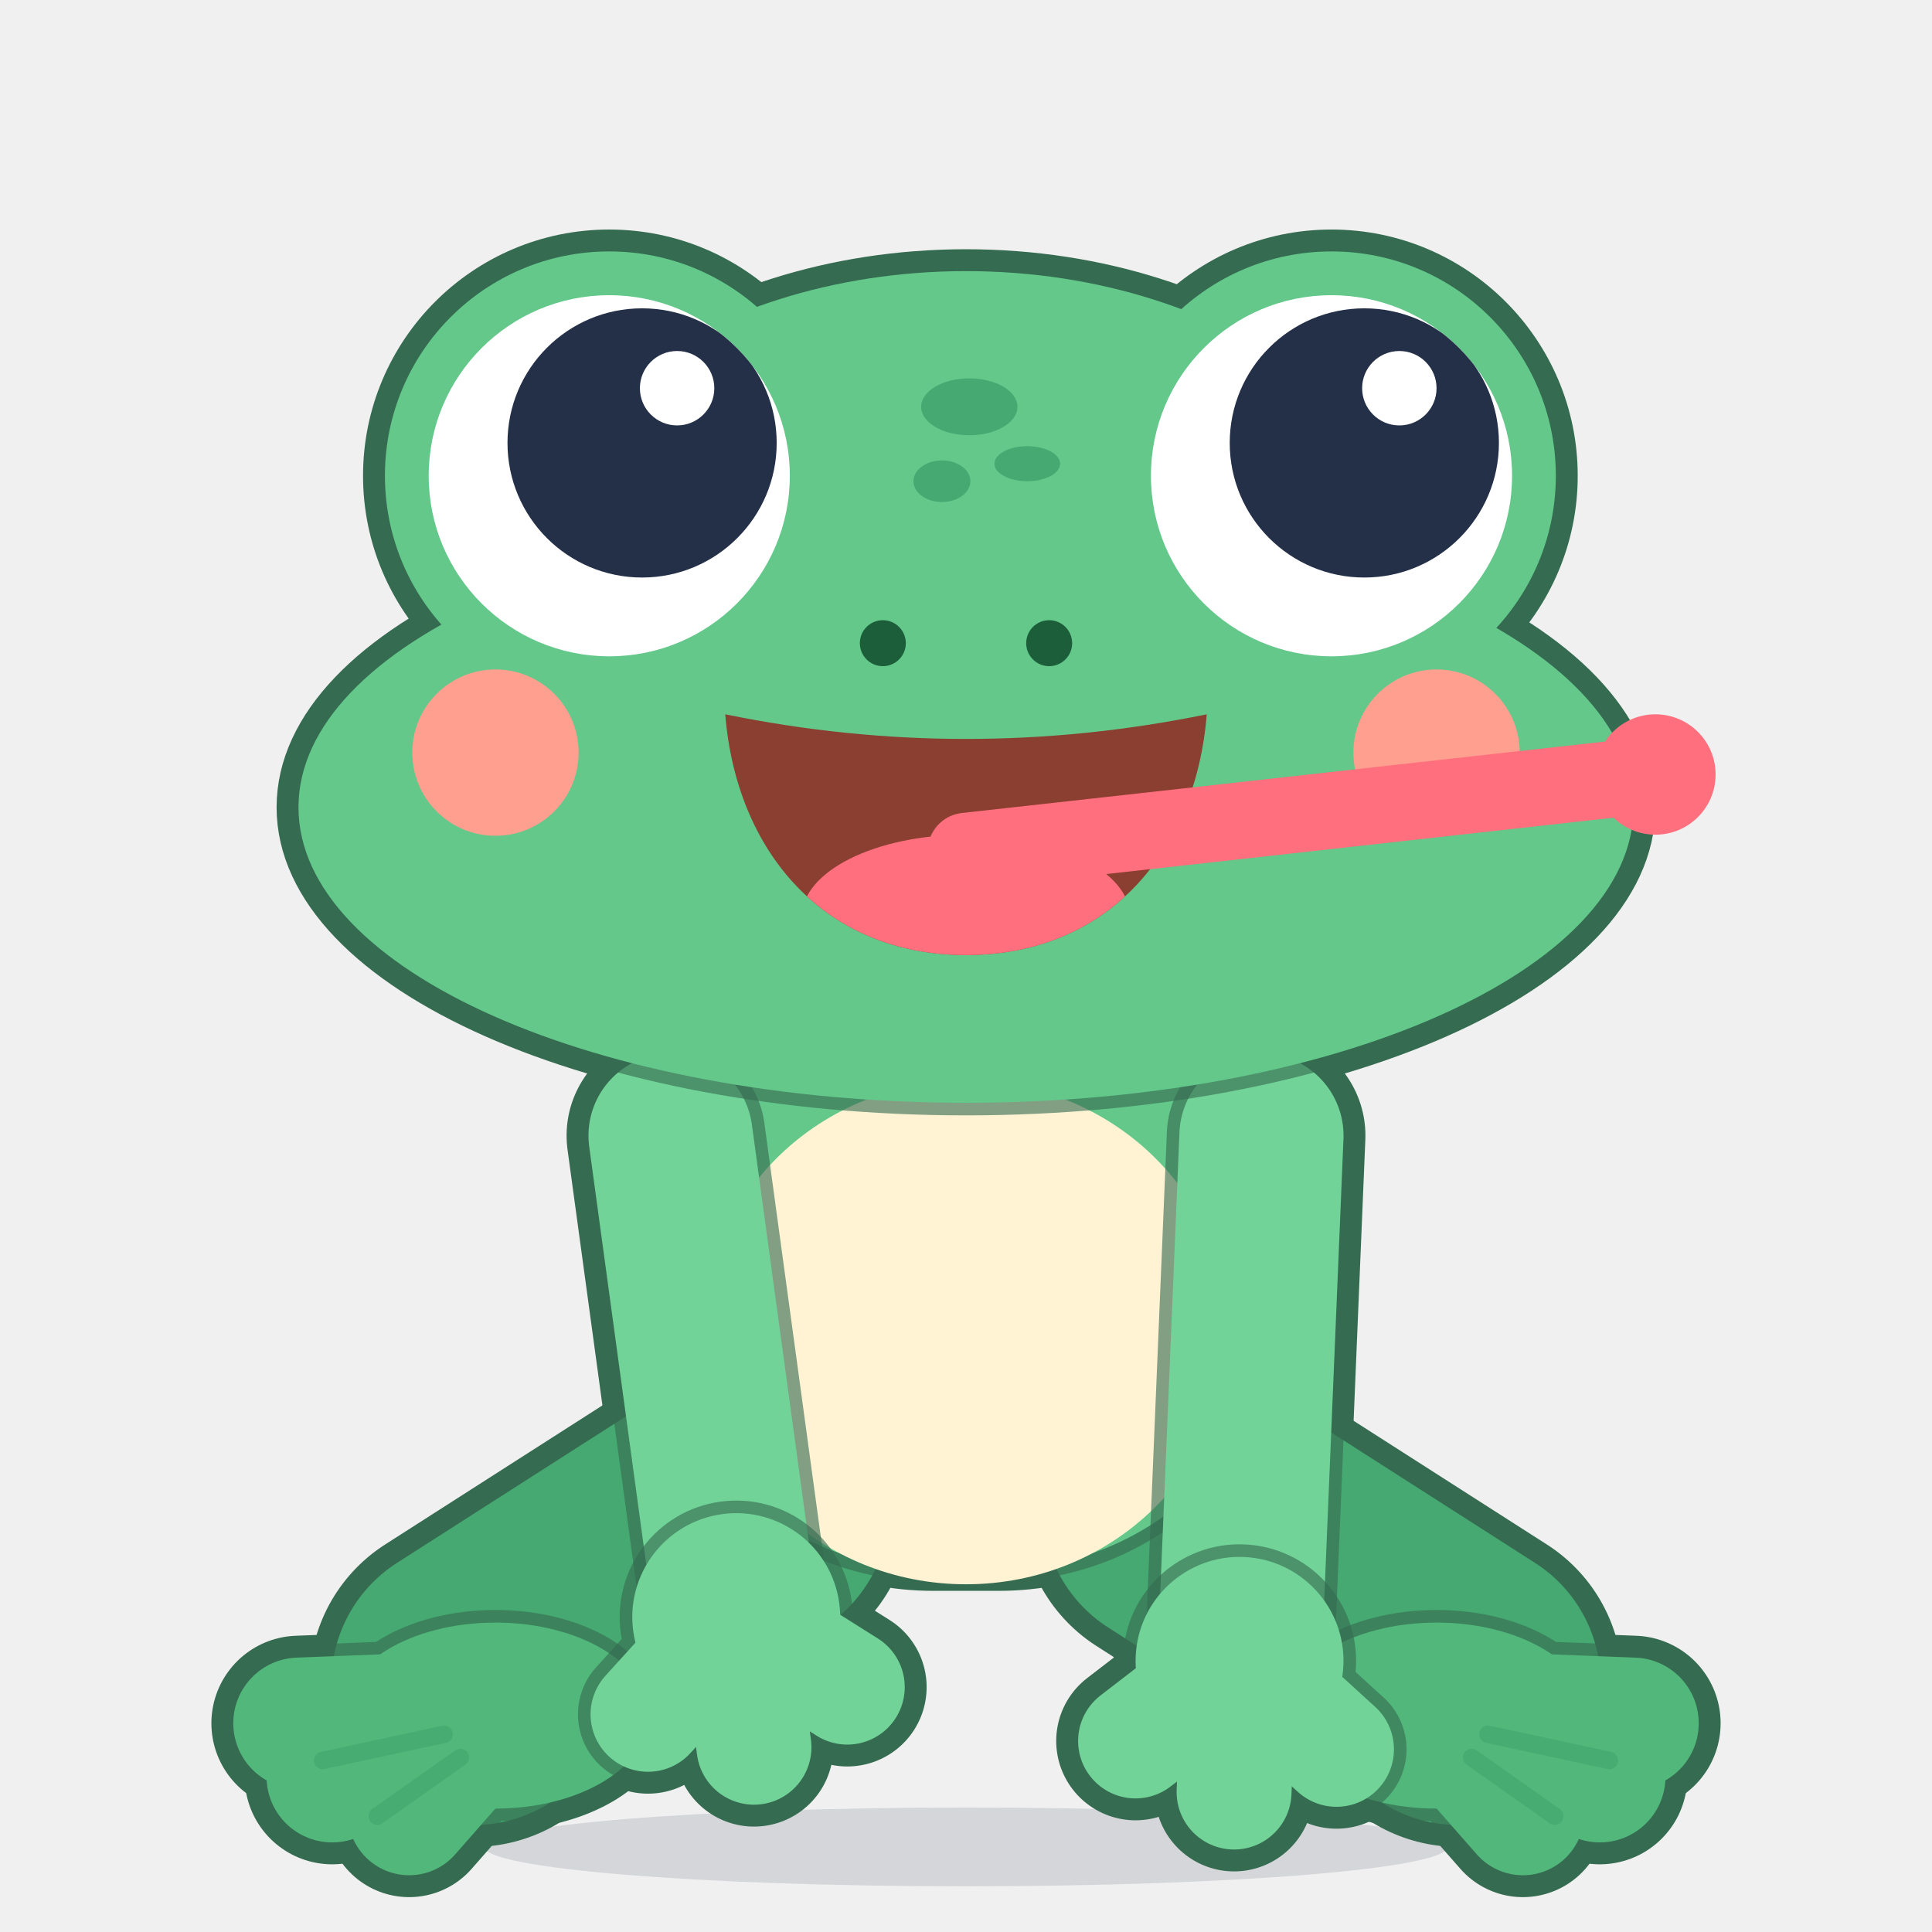
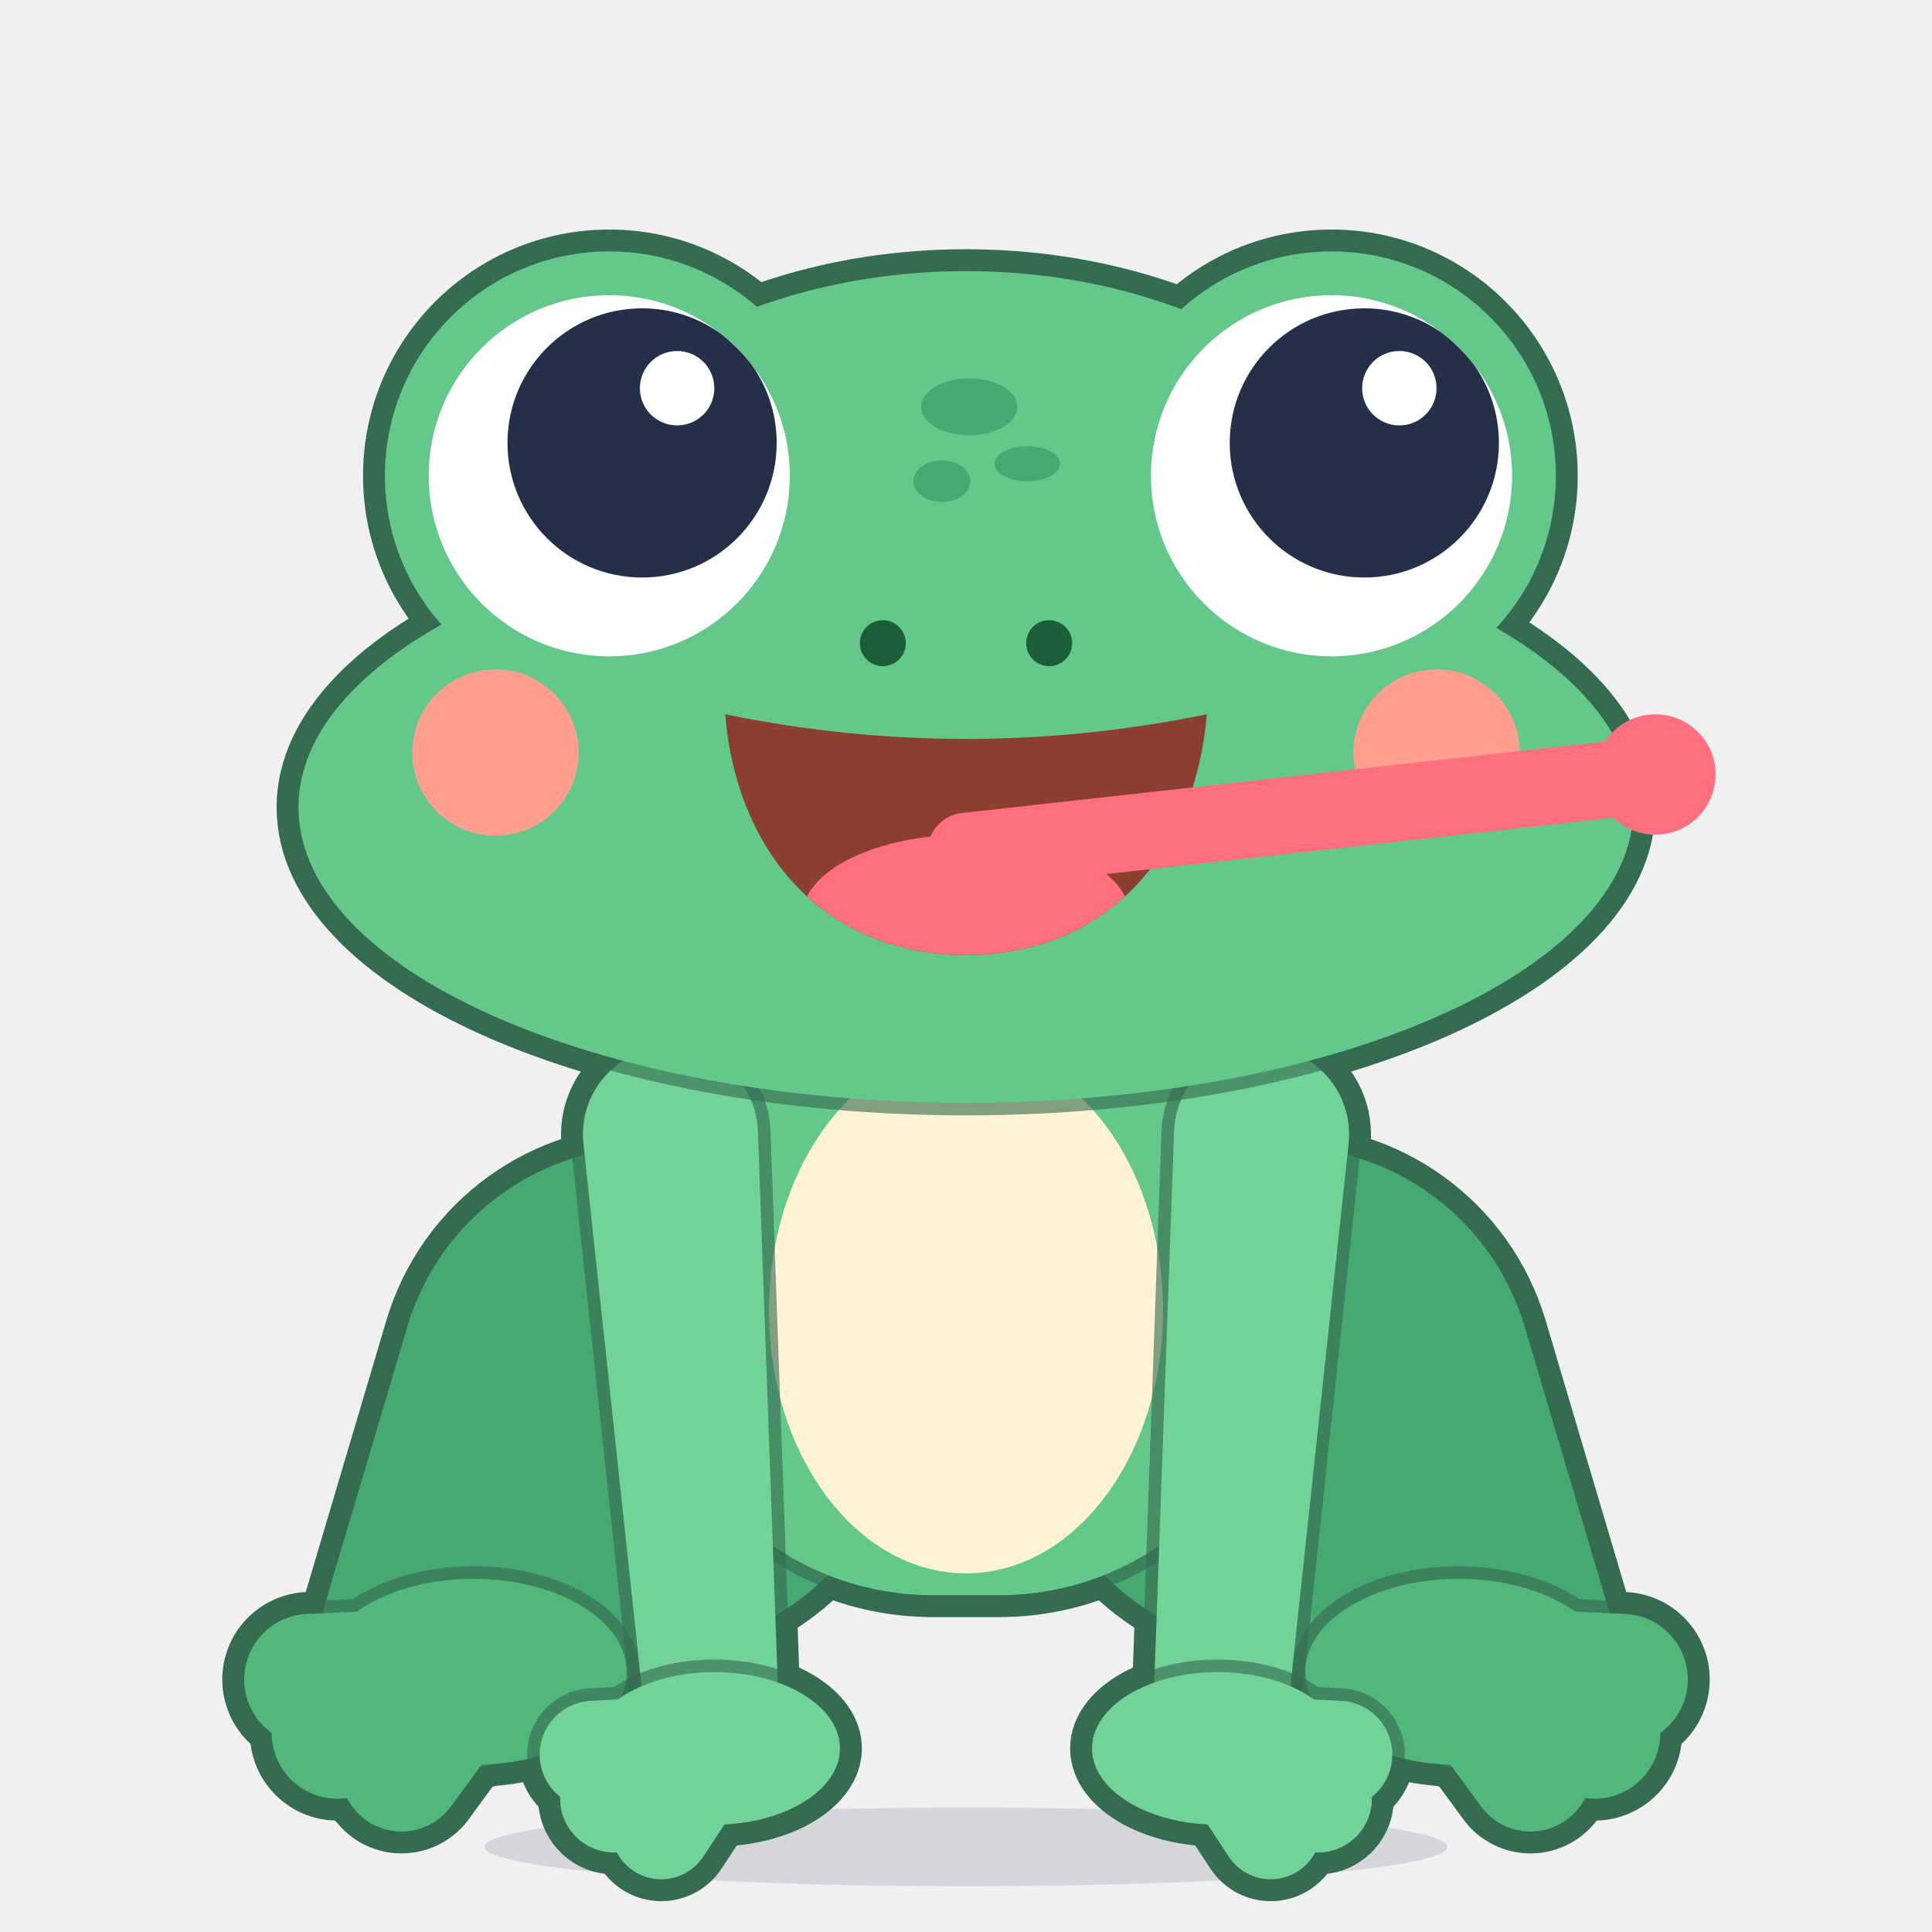
<svg xmlns="http://www.w3.org/2000/svg" viewBox="0 0 512 512" width="512" height="512">
  <g transform="translate(38.5 22.55) scale(2.9)">
    <g id="hop-root">
      <g id="shadow">
        <ellipse cx="75" cy="161.00" rx="44" ry="3.6" fill="#243047" opacity="0.140" />
      </g>
      <g id="hop-figure" transform="translate(0 10) translate(75 100) rotate(0) translate(-75 -100)">
        <g id="hop-silhouette" fill="#356B50" stroke="#356B50" stroke-linejoin="round" stroke-linecap="round">
-           <g transform="translate(55 120) rotate(147.38)">
-             <path d="M 0 0 L 29.68 0" fill="none" stroke-width="30" />
-             <g transform="translate(29.68 0) rotate(-147.38) translate(2 3)">
+           <g transform="translate(46 110) rotate(129.29)">
+             <path d="M 8.9 -21.21 L 33.07 -11.07 A 12 12 0 0 1 33.07 11.07 L 8.9 21.21 A 23 23 0 1 1 8.9 -21.21 Z" stroke-width="4" />
+             <g transform="translate(28.43 0) rotate(-129.29) translate(2 3)">
              <path d="M 14 0 C 14 4.69 7.73 8.5 0 8.5 C -7.73 8.5 -14 4.69 -14 0 C -14 -4.69 -7.73 -8.5 0 -8.5 C 7.73 -8.5 14 -4.69 14 0 Z" stroke-width="4" />
-               <path d="M 0 0 L -17.96 0.7" fill="none" stroke-width="16" />
-               <path d="M 0 0 L -14.92 5.59" fill="none" stroke-width="16" />
-               <path d="M 0 0 L -7.89 8.99" fill="none" stroke-width="15.2" />
+               <path d="M 0 0 L -14.96 0.7" fill="none" stroke-width="16" />
+               <path d="M 0 0 L -12.44 5.59" fill="none" stroke-width="16" />
+               <path d="M 0 0 L -6.58 8.99" fill="none" stroke-width="15.2" />
            </g>
          </g>
-           <g transform="translate(95 120) rotate(32.62)">
-             <path d="M 0 0 L 29.68 0" fill="none" stroke-width="30" />
-             <g transform="translate(29.68 0) rotate(-32.62) translate(-2 3)">
+           <g transform="translate(104 110) rotate(50.71)">
+             <path d="M 8.9 -21.21 L 33.07 -11.07 A 12 12 0 0 1 33.07 11.07 L 8.9 21.21 A 23 23 0 1 1 8.9 -21.21 Z" stroke-width="4" />
+             <g transform="translate(28.43 0) rotate(-50.71) translate(-2 3)">
              <path d="M 14 0 C 14 4.69 7.73 8.5 0 8.5 C -7.73 8.5 -14 4.69 -14 0 C -14 -4.69 -7.73 -8.5 0 -8.5 C 7.73 -8.5 14 -4.69 14 0 Z" stroke-width="4" />
-               <path d="M 0 0 L 17.96 0.7" fill="none" stroke-width="16" />
-               <path d="M 0 0 L 14.92 5.59" fill="none" stroke-width="16" />
-               <path d="M 0 0 L 7.89 8.99" fill="none" stroke-width="15.2" />
+               <path d="M 0 0 L 14.96 0.7" fill="none" stroke-width="16" />
+               <path d="M 0 0 L 12.44 5.59" fill="none" stroke-width="16" />
+               <path d="M 0 0 L 6.58 8.99" fill="none" stroke-width="15.2" />
            </g>
          </g>
-           <path d="M 46 59.4 H 104 V 99.6 A 26 26 0 0 1 78 125.6 H 72 A 26 26 0 0 1 46 99.6 Z" stroke-width="4" />
-           <g transform="translate(48 86) rotate(82.23)">
-             <path d="M 0 0 L 44.41 0" fill="none" stroke-width="19" />
-             <g transform="translate(44.41 0)">
-               <path d="M 9.5 0 C 9.5 5.25 5.25 9.5 0 9.5 C -5.25 9.5 -9.5 5.25 -9.5 0 C -9.5 -5.25 -5.25 -9.5 0 -9.5 C 5.25 -9.5 9.5 -5.25 9.5 0 Z" stroke-width="4" />
-               <path d="M 0 0 L 7.71 -9.19" fill="none" stroke-width="14.5" />
-               <path d="M 0 0 L 12 0" fill="none" stroke-width="14.5" />
-               <path d="M 0 0 L 7.71 9.19" fill="none" stroke-width="14.5" />
+           <path d="M 46 59.4 H 104 V 102 A 26 26 0 0 1 78 128 H 72 A 26 26 0 0 1 46 102 Z" stroke-width="4" />
+           <g transform="translate(48 86) rotate(85.91)">
+             <path d="M 0.28 -7.99 L 56.36 -6 A 6 6 0 0 1 56.36 6 L 0.28 7.99 A 8 8 0 1 1 0.28 -7.99 Z" stroke-width="4" />
+             <g transform="translate(56.14 0) rotate(-85.91)">
+               <path d="M 11.48 0 C 11.48 3.85 6.34 6.97 0 6.97 C -6.34 6.97 -11.48 3.85 -11.48 0 C -11.48 -3.85 -6.34 -6.97 0 -6.97 C 6.34 -6.97 11.48 -3.85 11.48 0 Z" stroke-width="4" />
+               <path d="M 0 0 L -11.04 0.57" fill="none" stroke-width="13.84" />
+               <path d="M 0 0 L -9.18 4.59" fill="none" stroke-width="13.84" />
+               <path d="M 0 0 L -4.85 7.37" fill="none" stroke-width="13.18" />
            </g>
          </g>
-           <g transform="translate(102 86) rotate(92.39)">
-             <path d="M 0 0 L 48.04 0" fill="none" stroke-width="19" />
-             <g transform="translate(48.04 0)">
-               <path d="M 9.5 0 C 9.5 5.25 5.25 9.5 0 9.5 C -5.25 9.5 -9.5 5.25 -9.5 0 C -9.5 -5.25 -5.25 -9.5 0 -9.5 C 5.25 -9.5 9.5 -5.25 9.5 0 Z" stroke-width="4" />
-               <path d="M 0 0 L 7.71 -9.19" fill="none" stroke-width="14.5" />
-               <path d="M 0 0 L 12 0" fill="none" stroke-width="14.5" />
-               <path d="M 0 0 L 7.71 9.19" fill="none" stroke-width="14.5" />
+           <g transform="translate(102 86) rotate(94.09)">
+             <path d="M 0.28 -7.99 L 56.36 -6 A 6 6 0 0 1 56.36 6 L 0.28 7.99 A 8 8 0 1 1 0.28 -7.99 Z" stroke-width="4" />
+             <g transform="translate(56.14 0) rotate(-94.09)">
+               <path d="M 11.48 0 C 11.48 3.85 6.34 6.97 0 6.97 C -6.34 6.97 -11.48 3.85 -11.48 0 C -11.48 -3.85 -6.34 -6.97 0 -6.97 C 6.34 -6.97 11.48 -3.85 11.48 0 Z" stroke-width="4" />
+               <path d="M 0 0 L 11.04 0.57" fill="none" stroke-width="13.84" />
+               <path d="M 0 0 L 9.18 4.59" fill="none" stroke-width="13.84" />
+               <path d="M 0 0 L 4.85 7.37" fill="none" stroke-width="13.18" />
            </g>
          </g>
          <g transform="rotate(0 75 50)">
            <path d="M 119 40 C 119 58.23 99.3 73 75 73 C 50.7 73 31 58.23 31 40 C 31 21.77 50.7 7 75 7 C 99.3 7 119 21.77 119 40 Z M 136 56 C 136 70.91 108.69 83 75 83 C 41.31 83 14 70.91 14 56 C 14 41.09 41.31 29 75 29 C 108.69 29 136 41.09 136 56 Z M 62.9 25.7 C 62.9 37.02 53.72 46.2 42.4 46.2 C 31.08 46.2 21.9 37.02 21.9 25.7 C 21.9 14.38 31.08 5.2 42.4 5.2 C 53.72 5.2 62.9 14.38 62.9 25.7 Z M 128.9 25.7 C 128.9 37.02 119.72 46.2 108.4 46.2 C 97.08 46.2 87.9 37.02 87.9 25.7 C 87.9 14.38 97.08 5.2 108.4 5.2 C 119.72 5.2 128.9 14.38 128.9 25.7 Z" stroke-width="4" />
          </g>
        </g>
-         <g id="left-leg" transform="translate(55 120) rotate(147.38)">
+         <g id="left-leg" transform="translate(46 110) rotate(129.29)">
          <g fill="#356B50" stroke="#356B50" stroke-linejoin="round" stroke-linecap="round" opacity="0.62">
-             <path d="M 0 0 L 29.68 0" fill="none" stroke-width="28.3" />
+             <path d="M 8.9 -21.21 L 33.07 -11.07 A 12 12 0 0 1 33.07 11.07 L 8.9 21.21 A 23 23 0 1 1 8.9 -21.21 Z" stroke-width="2.3" />
          </g>
-           <line x1="0" y1="0" x2="29.68" y2="0" stroke="#45A971" stroke-width="26" stroke-linecap="round" />
-           <g id="left-foot" transform="translate(29.68 0) rotate(-147.38) translate(2 3)">
+           <path d="M 8.9 -21.21 L 33.07 -11.07 A 12 12 0 0 1 33.07 11.07 L 8.9 21.21 A 23 23 0 1 1 8.9 -21.21 Z" fill="#45A971" />
+           <g id="left-foot" transform="translate(28.43 0) rotate(-129.29) translate(2 3)">
            <g fill="#356B50" stroke="#356B50" stroke-linejoin="round" stroke-linecap="round" opacity="0.62">
              <path d="M 14 0 C 14 4.69 7.73 8.5 0 8.5 C -7.73 8.5 -14 4.69 -14 0 C -14 -4.69 -7.73 -8.5 0 -8.5 C 7.73 -8.5 14 -4.69 14 0 Z" stroke-width="2.3" />
-               <path d="M 0 0 L -17.96 0.7" fill="none" stroke-width="14.3" />
-               <path d="M 0 0 L -14.92 5.59" fill="none" stroke-width="14.3" />
-               <path d="M 0 0 L -7.89 8.99" fill="none" stroke-width="13.5" />
+               <path d="M 0 0 L -14.96 0.7" fill="none" stroke-width="14.3" />
+               <path d="M 0 0 L -12.44 5.59" fill="none" stroke-width="14.3" />
+               <path d="M 0 0 L -6.58 8.99" fill="none" stroke-width="13.5" />
            </g>
            <ellipse cx="0" cy="0" rx="14" ry="8.5" fill="#52B77A" />
-             <line x1="0" y1="0" x2="-17.96" y2="0.7" stroke="#52B77A" stroke-width="12" stroke-linecap="round" />
-             <line x1="0" y1="0" x2="-14.92" y2="5.59" stroke="#52B77A" stroke-width="12" stroke-linecap="round" />
-             <line x1="0" y1="0" x2="-7.89" y2="8.99" stroke="#52B77A" stroke-width="11.2" stroke-linecap="round" />
-             <line x1="-4.7" y1="1.71" x2="-15.79" y2="4.1" stroke="#45A971" stroke-width="1.6" stroke-linecap="round" opacity="0.8" />
-             <line x1="-3.21" y1="3.83" x2="-10.8" y2="9.19" stroke="#45A971" stroke-width="1.6" stroke-linecap="round" opacity="0.8" />
+             <line x1="0" y1="0" x2="-14.96" y2="0.7" stroke="#52B77A" stroke-width="12" stroke-linecap="round" />
+             <line x1="0" y1="0" x2="-12.44" y2="5.59" stroke="#52B77A" stroke-width="12" stroke-linecap="round" />
+             <line x1="0" y1="0" x2="-6.58" y2="8.99" stroke="#52B77A" stroke-width="11.2" stroke-linecap="round" />
          </g>
        </g>
-         <g id="right-leg" transform="translate(95 120) rotate(32.62)">
+         <g id="right-leg" transform="translate(104 110) rotate(50.71)">
          <g fill="#356B50" stroke="#356B50" stroke-linejoin="round" stroke-linecap="round" opacity="0.62">
-             <path d="M 0 0 L 29.68 0" fill="none" stroke-width="28.3" />
+             <path d="M 8.9 -21.21 L 33.07 -11.07 A 12 12 0 0 1 33.07 11.07 L 8.9 21.21 A 23 23 0 1 1 8.9 -21.21 Z" stroke-width="2.3" />
          </g>
-           <line x1="0" y1="0" x2="29.68" y2="0" stroke="#45A971" stroke-width="26" stroke-linecap="round" />
-           <g id="right-foot" transform="translate(29.68 0) rotate(-32.62) translate(-2 3)">
+           <path d="M 8.9 -21.21 L 33.07 -11.07 A 12 12 0 0 1 33.07 11.07 L 8.9 21.21 A 23 23 0 1 1 8.9 -21.21 Z" fill="#45A971" />
+           <g id="right-foot" transform="translate(28.43 0) rotate(-50.71) translate(-2 3)">
            <g fill="#356B50" stroke="#356B50" stroke-linejoin="round" stroke-linecap="round" opacity="0.62">
              <path d="M 14 0 C 14 4.69 7.73 8.5 0 8.5 C -7.73 8.5 -14 4.69 -14 0 C -14 -4.69 -7.73 -8.5 0 -8.5 C 7.73 -8.5 14 -4.69 14 0 Z" stroke-width="2.3" />
-               <path d="M 0 0 L 17.96 0.7" fill="none" stroke-width="14.3" />
-               <path d="M 0 0 L 14.92 5.59" fill="none" stroke-width="14.3" />
-               <path d="M 0 0 L 7.89 8.99" fill="none" stroke-width="13.5" />
+               <path d="M 0 0 L 14.96 0.7" fill="none" stroke-width="14.3" />
+               <path d="M 0 0 L 12.44 5.59" fill="none" stroke-width="14.3" />
+               <path d="M 0 0 L 6.58 8.99" fill="none" stroke-width="13.5" />
            </g>
            <ellipse cx="0" cy="0" rx="14" ry="8.5" fill="#52B77A" />
-             <line x1="0" y1="0" x2="17.96" y2="0.7" stroke="#52B77A" stroke-width="12" stroke-linecap="round" />
-             <line x1="0" y1="0" x2="14.92" y2="5.59" stroke="#52B77A" stroke-width="12" stroke-linecap="round" />
-             <line x1="0" y1="0" x2="7.89" y2="8.99" stroke="#52B77A" stroke-width="11.2" stroke-linecap="round" />
-             <line x1="4.7" y1="1.71" x2="15.79" y2="4.1" stroke="#45A971" stroke-width="1.6" stroke-linecap="round" opacity="0.8" />
-             <line x1="3.21" y1="3.83" x2="10.8" y2="9.19" stroke="#45A971" stroke-width="1.6" stroke-linecap="round" opacity="0.8" />
+             <line x1="0" y1="0" x2="14.96" y2="0.7" stroke="#52B77A" stroke-width="12" stroke-linecap="round" />
+             <line x1="0" y1="0" x2="12.44" y2="5.59" stroke="#52B77A" stroke-width="12" stroke-linecap="round" />
+             <line x1="0" y1="0" x2="6.58" y2="8.99" stroke="#52B77A" stroke-width="11.2" stroke-linecap="round" />
          </g>
        </g>
        <g id="body">
          <g fill="#356B50" stroke="#356B50" stroke-linejoin="round" stroke-linecap="round" opacity="0.62">
-             <path d="M 46 59.4 H 104 V 99.6 A 26 26 0 0 1 78 125.6 H 72 A 26 26 0 0 1 46 99.6 Z" stroke-width="2.3" />
+             <path d="M 46 59.4 H 104 V 102 A 26 26 0 0 1 78 128 H 72 A 26 26 0 0 1 46 102 Z" stroke-width="2.3" />
          </g>
-           <path d="M 46 59.4 H 104 V 99.6 A 26 26 0 0 1 78 125.6 H 72 A 26 26 0 0 1 46 99.6 Z" fill="#63C88A" />
+           <path d="M 46 59.4 H 104 V 102 A 26 26 0 0 1 78 128 H 72 A 26 26 0 0 1 46 102 Z" fill="#63C88A" />
        </g>
        <g id="belly">
-           <ellipse cx="75" cy="104" rx="24" ry="23" fill="#FFF3D4" />
+           <ellipse cx="75" cy="102" rx="18" ry="24" fill="#FFF3D4" />
        </g>
-         <g id="left-arm" transform="translate(48 86) rotate(82.23)">
+         <g id="left-arm" transform="translate(48 86) rotate(85.91)">
          <g fill="#356B50" stroke="#356B50" stroke-linejoin="round" stroke-linecap="round" opacity="0.62">
-             <path d="M 0 0 L 44.41 0" fill="none" stroke-width="17.3" />
+             <path d="M 0.28 -7.99 L 56.36 -6 A 6 6 0 0 1 56.36 6 L 0.28 7.99 A 8 8 0 1 1 0.28 -7.99 Z" stroke-width="2.3" />
          </g>
-           <line x1="0" y1="0" x2="44.41" y2="0" stroke="#71D397" stroke-width="15" stroke-linecap="round" />
-           <g id="left-hand" transform="translate(44.41 0)">
+           <path d="M 0.28 -7.99 L 56.36 -6 A 6 6 0 0 1 56.36 6 L 0.28 7.99 A 8 8 0 1 1 0.28 -7.99 Z" fill="#71D397" />
+           <g id="left-hand" transform="translate(56.14 0) rotate(-85.91)">
            <g fill="#356B50" stroke="#356B50" stroke-linejoin="round" stroke-linecap="round" opacity="0.62">
-               <path d="M 9.5 0 C 9.5 5.25 5.25 9.5 0 9.5 C -5.25 9.5 -9.5 5.25 -9.5 0 C -9.5 -5.25 -5.25 -9.5 0 -9.5 C 5.25 -9.5 9.5 -5.25 9.5 0 Z" stroke-width="2.3" />
-               <path d="M 0 0 L 7.71 -9.19" fill="none" stroke-width="12.8" />
-               <path d="M 0 0 L 12 0" fill="none" stroke-width="12.8" />
-               <path d="M 0 0 L 7.71 9.19" fill="none" stroke-width="12.8" />
+               <path d="M 11.48 0 C 11.48 3.85 6.34 6.97 0 6.97 C -6.34 6.97 -11.48 3.85 -11.48 0 C -11.48 -3.85 -6.34 -6.97 0 -6.97 C 6.34 -6.97 11.48 -3.85 11.48 0 Z" stroke-width="2.3" />
+               <path d="M 0 0 L -11.04 0.57" fill="none" stroke-width="12.14" />
+               <path d="M 0 0 L -9.18 4.59" fill="none" stroke-width="12.14" />
+               <path d="M 0 0 L -4.85 7.37" fill="none" stroke-width="11.48" />
            </g>
-             <circle cx="0" cy="0" r="9.5" fill="#71D397" />
-             <line x1="0" y1="0" x2="7.71" y2="-9.19" stroke="#71D397" stroke-width="10.5" stroke-linecap="round" />
-             <line x1="0" y1="0" x2="12" y2="0" stroke="#71D397" stroke-width="10.5" stroke-linecap="round" />
-             <line x1="0" y1="0" x2="7.71" y2="9.19" stroke="#71D397" stroke-width="10.5" stroke-linecap="round" />
+             <ellipse cx="0" cy="0" rx="11.48" ry="6.97" fill="#71D397" />
+             <line x1="0" y1="0" x2="-11.04" y2="0.57" stroke="#71D397" stroke-width="9.84" stroke-linecap="round" />
+             <line x1="0" y1="0" x2="-9.18" y2="4.59" stroke="#71D397" stroke-width="9.84" stroke-linecap="round" />
+             <line x1="0" y1="0" x2="-4.85" y2="7.37" stroke="#71D397" stroke-width="9.18" stroke-linecap="round" />
          </g>
        </g>
-         <g id="right-arm" transform="translate(102 86) rotate(92.39)">
+         <g id="right-arm" transform="translate(102 86) rotate(94.09)">
          <g fill="#356B50" stroke="#356B50" stroke-linejoin="round" stroke-linecap="round" opacity="0.62">
-             <path d="M 0 0 L 48.04 0" fill="none" stroke-width="17.3" />
+             <path d="M 0.28 -7.99 L 56.36 -6 A 6 6 0 0 1 56.36 6 L 0.28 7.99 A 8 8 0 1 1 0.28 -7.99 Z" stroke-width="2.3" />
          </g>
-           <line x1="0" y1="0" x2="48.04" y2="0" stroke="#71D397" stroke-width="15" stroke-linecap="round" />
-           <g id="right-hand" transform="translate(48.04 0)">
+           <path d="M 0.28 -7.99 L 56.36 -6 A 6 6 0 0 1 56.36 6 L 0.28 7.99 A 8 8 0 1 1 0.28 -7.99 Z" fill="#71D397" />
+           <g id="right-hand" transform="translate(56.14 0) rotate(-94.09)">
            <g fill="#356B50" stroke="#356B50" stroke-linejoin="round" stroke-linecap="round" opacity="0.62">
-               <path d="M 9.5 0 C 9.5 5.25 5.25 9.5 0 9.5 C -5.25 9.5 -9.5 5.25 -9.5 0 C -9.5 -5.25 -5.25 -9.5 0 -9.5 C 5.25 -9.5 9.5 -5.25 9.5 0 Z" stroke-width="2.3" />
-               <path d="M 0 0 L 7.71 -9.19" fill="none" stroke-width="12.8" />
-               <path d="M 0 0 L 12 0" fill="none" stroke-width="12.8" />
-               <path d="M 0 0 L 7.71 9.19" fill="none" stroke-width="12.8" />
+               <path d="M 11.48 0 C 11.48 3.85 6.34 6.97 0 6.97 C -6.34 6.97 -11.48 3.85 -11.48 0 C -11.48 -3.85 -6.34 -6.97 0 -6.97 C 6.34 -6.97 11.48 -3.85 11.48 0 Z" stroke-width="2.3" />
+               <path d="M 0 0 L 11.04 0.57" fill="none" stroke-width="12.14" />
+               <path d="M 0 0 L 9.18 4.59" fill="none" stroke-width="12.14" />
+               <path d="M 0 0 L 4.85 7.37" fill="none" stroke-width="11.48" />
            </g>
-             <circle cx="0" cy="0" r="9.5" fill="#71D397" />
-             <line x1="0" y1="0" x2="7.71" y2="-9.19" stroke="#71D397" stroke-width="10.5" stroke-linecap="round" />
-             <line x1="0" y1="0" x2="12" y2="0" stroke="#71D397" stroke-width="10.5" stroke-linecap="round" />
-             <line x1="0" y1="0" x2="7.71" y2="9.19" stroke="#71D397" stroke-width="10.5" stroke-linecap="round" />
+             <ellipse cx="0" cy="0" rx="11.48" ry="6.97" fill="#71D397" />
+             <line x1="0" y1="0" x2="11.04" y2="0.57" stroke="#71D397" stroke-width="9.84" stroke-linecap="round" />
+             <line x1="0" y1="0" x2="9.18" y2="4.59" stroke="#71D397" stroke-width="9.84" stroke-linecap="round" />
+             <line x1="0" y1="0" x2="4.85" y2="7.37" stroke="#71D397" stroke-width="9.18" stroke-linecap="round" />
          </g>
        </g>
        <g id="head" transform="rotate(0 75 50)">
          <g fill="#356B50" stroke="#356B50" stroke-linejoin="round" stroke-linecap="round" opacity="0.62">
            <path d="M 119 40 C 119 58.23 99.3 73 75 73 C 50.7 73 31 58.23 31 40 C 31 21.77 50.7 7 75 7 C 99.3 7 119 21.77 119 40 Z M 136 56 C 136 70.91 108.69 83 75 83 C 41.31 83 14 70.91 14 56 C 14 41.09 41.31 29 75 29 C 108.69 29 136 41.09 136 56 Z M 62.9 25.7 C 62.9 37.02 53.72 46.2 42.4 46.2 C 31.08 46.2 21.9 37.02 21.9 25.7 C 21.9 14.38 31.08 5.2 42.4 5.2 C 53.72 5.2 62.9 14.38 62.9 25.7 Z M 128.9 25.7 C 128.9 37.02 119.72 46.2 108.4 46.2 C 97.08 46.2 87.9 37.02 87.9 25.7 C 87.9 14.38 97.08 5.2 108.4 5.2 C 119.72 5.2 128.9 14.38 128.9 25.7 Z" stroke-width="2.3" />
          </g>
          <ellipse cx="75" cy="40" rx="44" ry="33" fill="#63C88A" />
          <ellipse cx="75" cy="56" rx="61" ry="27" fill="#63C88A" />
          <circle cx="42.4" cy="25.7" r="20.5" fill="#63C88A" />
          <circle cx="108.4" cy="25.7" r="20.5" fill="#63C88A" />
          <g id="accent-details">
            <ellipse cx="75.3" cy="19.4" rx="4.4" ry="2.6" fill="#45A971" />
            <ellipse cx="72.8" cy="26.2" rx="2.6" ry="1.9" fill="#45A971" />
            <ellipse cx="80.6" cy="24.6" rx="3.0" ry="1.6" fill="#45A971" />
          </g>
          <g id="eyes-group">
            <g id="left-eye">
              <g>
                <clipPath id="eyeClip42">
                  <circle cx="42.4" cy="25.7" r="16.5" />
                </clipPath>
                <circle cx="42.4" cy="25.7" r="16.5" fill="#FFFFFF" />
                <g clip-path="url(#eyeClip42)">
                  <circle id="left-pupil" cx="45.4" cy="22.7" r="12.3" fill="#243047" />
                  <circle cx="48.6" cy="17.7" r="3.4" fill="#FFFFFF" />
                </g>
              </g>
            </g>
            <g id="right-eye">
              <g>
                <clipPath id="eyeClip108">
                  <circle cx="108.4" cy="25.7" r="16.5" />
                </clipPath>
                <circle cx="108.4" cy="25.7" r="16.5" fill="#FFFFFF" />
                <g clip-path="url(#eyeClip108)">
                  <circle id="right-pupil" cx="111.4" cy="22.7" r="12.3" fill="#243047" />
                  <circle cx="114.6" cy="17.7" r="3.4" fill="#FFFFFF" />
                </g>
              </g>
            </g>
          </g>
          <g id="cheeks">
            <circle cx="32" cy="51" r="7.6" fill="#FF9F8F" />
            <circle cx="118" cy="51" r="7.6" fill="#FF9F8F" />
          </g>
          <circle cx="67.4" cy="41" r="2.1" fill="#1B5E39" />
          <circle cx="82.6" cy="41" r="2.1" fill="#1B5E39" />
          <g id="mouth">
            <g transform="translate(75 50) scale(1) translate(-75 -50)">
              <clipPath id="mouthClipopen">
                <path d="M 53 47.5 Q 75 52 97 47.5 C 96 60 88 69.5 75 69.5 C 62 69.5 54 60 53 47.5 Z" />
              </clipPath>
              <path d="M 53 47.5 Q 75 52 97 47.5 C 96 60 88 69.5 75 69.5 C 62 69.5 54 60 53 47.5 Z" fill="#8A3F30" />
              <ellipse cx="75" cy="66" rx="15" ry="7.5" fill="#FF6F7D" clip-path="url(#mouthClipopen)" />
            </g>
          </g>
          <g id="tongue">
            <line x1="75" y1="60" x2="138" y2="53" stroke="#FF6F7D" stroke-width="7" stroke-linecap="round" />
            <circle cx="138" cy="53" r="5.5" fill="#FF6F7D" />
          </g>
        </g>
      </g>
    </g>
  </g>
</svg>
